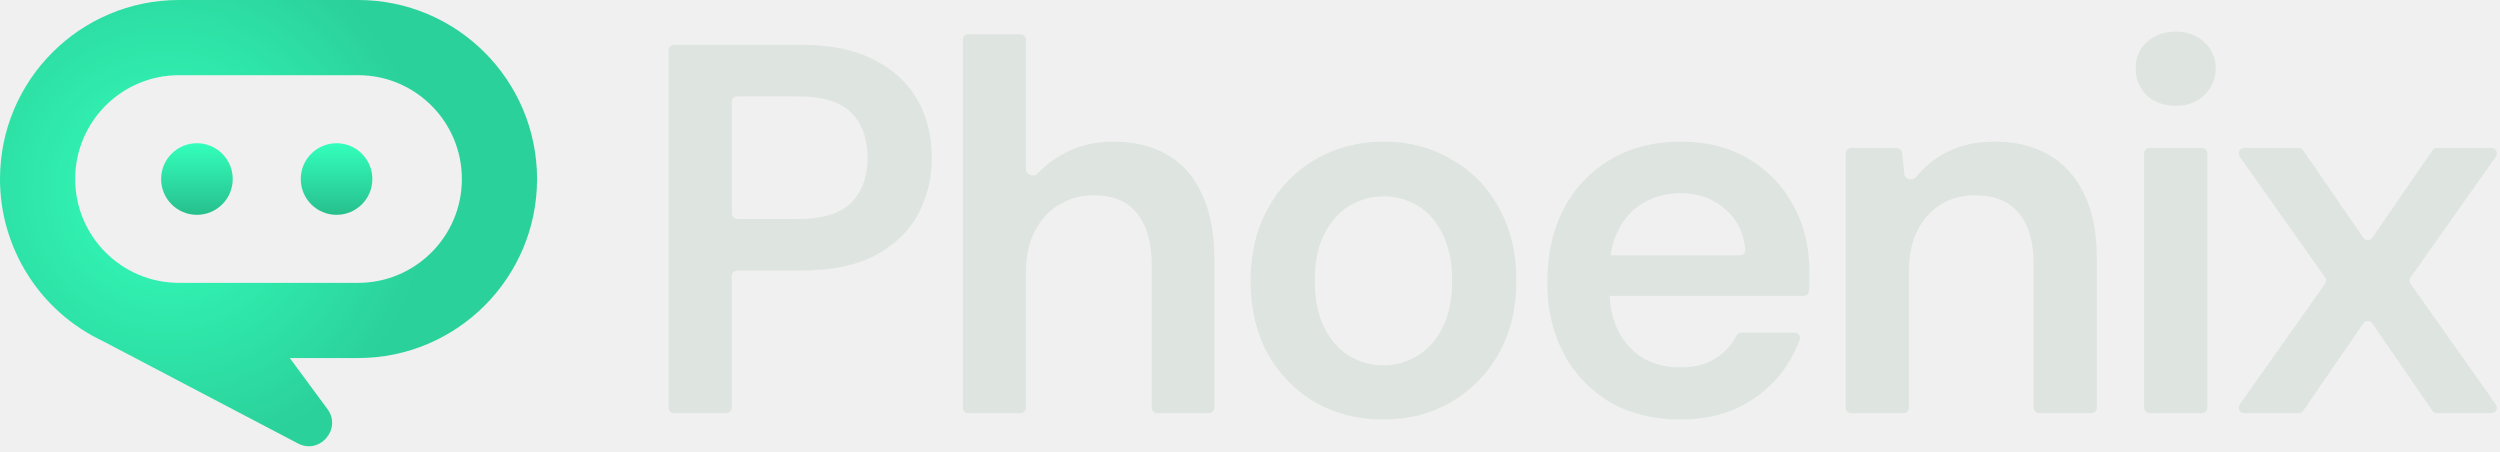
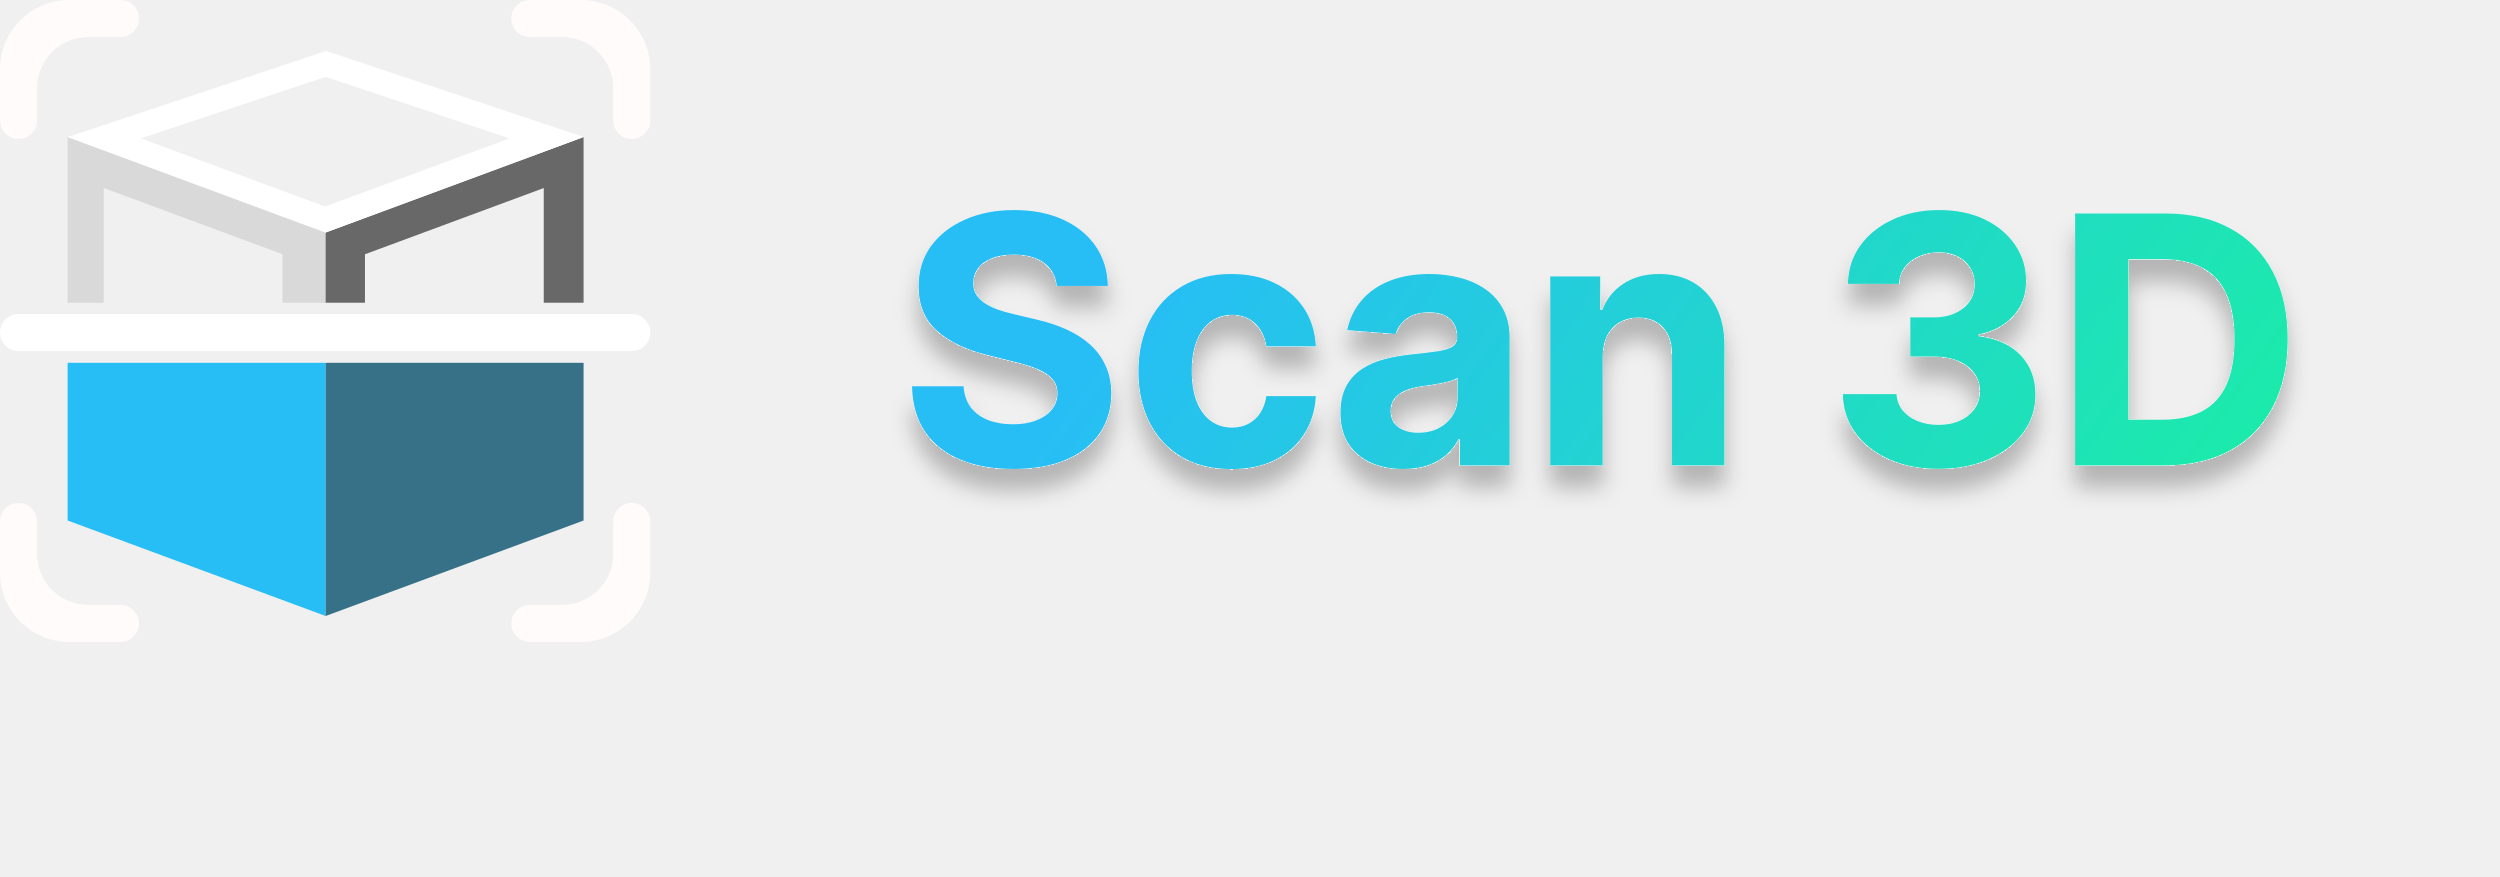
- <svg xmlns="http://www.w3.org/2000/svg" width="133" height="24" fill="none">
-   <g fill-rule="evenodd" clip-path="url(#a)" clip-rule="evenodd">
-     <path fill="url(#b)" d="M0 9.524A9.524 9.524 0 0 1 9.524 0h9.524a9.524 9.524 0 0 1 9.523 9.524 9.524 9.524 0 0 1-9.523 9.524h-3.63l2.001 2.712c.78 1.057-.407 2.442-1.571 1.831L5.467 18.143A9.53 9.53 0 0 1 0 9.523m4 0A5.524 5.524 0 0 1 9.524 4h9.524a5.524 5.524 0 0 1 0 11.048H9.524A5.524 5.524 0 0 1 4 9.524" />
-     <path fill="url(#c)" d="M17.905 11.429a1.905 1.905 0 1 0 0-3.81 1.905 1.905 0 0 0 0 3.81m-7.429 0a1.905 1.905 0 1 0 0-3.81 1.905 1.905 0 0 0 0 3.81" />
+ <svg xmlns="http://www.w3.org/2000/svg" width="462" height="162" viewBox="0 0 462 162" fill="none">
+   <path d="M22.254 0C24.145 0 25.678 1.533 25.678 3.424C25.678 5.315 24.145 6.848 22.254 6.848H16.263C11.063 6.848 6.848 11.063 6.848 16.263V22.254C6.848 24.145 5.315 25.678 3.424 25.678C1.533 25.678 0 24.145 0 22.254V12.839C0 5.748 5.748 0 12.839 0H22.254Z" fill="#FFFBFB" />
+   <path d="M120.171 22.254C120.171 24.145 118.638 25.678 116.747 25.678C114.857 25.678 113.324 24.145 113.324 22.254V16.263C113.324 11.063 109.108 6.848 103.909 6.848L97.917 6.848C96.026 6.848 94.493 5.315 94.493 3.424C94.493 1.533 96.026 0 97.917 0L107.332 0C114.423 0 120.171 5.748 120.171 12.839V22.254Z" fill="#FFFBFB" />
+   <path d="M97.917 118.631C96.026 118.631 94.493 117.098 94.493 115.207C94.493 113.316 96.026 111.783 97.917 111.783H103.909C109.108 111.783 113.324 107.568 113.324 102.368V96.377C113.324 94.486 114.857 92.953 116.747 92.953C118.638 92.953 120.171 94.486 120.171 96.377V105.792C120.171 112.882 114.423 118.631 107.332 118.631H97.917Z" fill="#FFFBFB" />
+   <path d="M0 96.377C0 94.486 1.533 92.953 3.424 92.953C5.315 92.953 6.848 94.486 6.848 96.377L6.848 102.368C6.848 107.568 11.063 111.783 16.263 111.783H22.254C24.145 111.783 25.678 113.316 25.678 115.207C25.678 117.098 24.145 118.631 22.254 118.631H12.839C5.748 118.631 0 112.882 0 105.792L0 96.377Z" fill="#FFFBFB" />
+   <path d="M12.496 67.041H60.171V113.837L12.496 96.189V67.041Z" fill="#27BEF5" />
+   <path d="M107.846 67.041H60.171V113.837L107.846 96.189V67.041Z" fill="#367187" />
+   <path d="M60.171 42.974V55.944H52.211V46.986L19.172 34.751V55.944H12.496V25.326L60.171 42.974Z" fill="#D9D9D9" />
+   <path d="M107.846 55.944H100.485V34.751L67.447 46.986V55.944H60.171V42.974L107.846 25.326V55.944Z" fill="#686868" />
+   <path d="M107.846 25.326L60.171 42.975L12.496 25.326L60.294 9.415L107.846 25.326ZM26.02 25.57L60.085 38.174L94.152 25.57L60.173 14.208L26.02 25.57Z" fill="white" />
+   <rect y="58.031" width="120.171" height="6.847" rx="3.424" fill="white" />
+   <g filter="url(#filter0_d_1_136)">
+     <path d="M195.295 52.841C195.114 51.008 194.333 49.583 192.955 48.568C191.576 47.553 189.705 47.045 187.341 47.045C185.735 47.045 184.379 47.273 183.273 47.727C182.167 48.167 181.318 48.78 180.727 49.568C180.152 50.356 179.864 51.25 179.864 52.25C179.833 53.083 180.008 53.811 180.386 54.432C180.78 55.053 181.318 55.591 182 56.045C182.682 56.485 183.47 56.871 184.364 57.205C185.258 57.523 186.212 57.795 187.227 58.023L191.409 59.023C193.439 59.477 195.303 60.083 197 60.841C198.697 61.599 200.167 62.53 201.409 63.636C202.652 64.742 203.614 66.046 204.295 67.546C204.992 69.046 205.348 70.765 205.364 72.704C205.348 75.553 204.621 78.023 203.182 80.114C201.758 82.189 199.697 83.803 197 84.954C194.318 86.091 191.083 86.659 187.295 86.659C183.538 86.659 180.265 86.083 177.477 84.932C174.705 83.78 172.538 82.076 170.977 79.818C169.432 77.546 168.621 74.735 168.545 71.386H178.068C178.174 72.947 178.621 74.25 179.409 75.296C180.212 76.326 181.28 77.106 182.614 77.636C183.962 78.151 185.485 78.409 187.182 78.409C188.848 78.409 190.295 78.167 191.523 77.682C192.765 77.197 193.727 76.523 194.409 75.659C195.091 74.796 195.432 73.803 195.432 72.682C195.432 71.636 195.121 70.758 194.5 70.046C193.894 69.333 193 68.727 191.818 68.227C190.652 67.727 189.22 67.273 187.523 66.864L182.455 65.591C178.53 64.636 175.432 63.144 173.159 61.114C170.886 59.083 169.758 56.349 169.773 52.909C169.758 50.091 170.508 47.629 172.023 45.523C173.553 43.417 175.652 41.773 178.318 40.591C180.985 39.409 184.015 38.818 187.409 38.818C190.864 38.818 193.879 39.409 196.455 40.591C199.045 41.773 201.061 43.417 202.5 45.523C203.939 47.629 204.682 50.068 204.727 52.841H195.295ZM227.574 86.682C223.998 86.682 220.922 85.924 218.347 84.409C215.786 82.879 213.816 80.758 212.438 78.046C211.074 75.333 210.392 72.212 210.392 68.682C210.392 65.106 211.081 61.97 212.46 59.273C213.854 56.561 215.831 54.447 218.392 52.932C220.953 51.401 223.998 50.636 227.528 50.636C230.574 50.636 233.241 51.189 235.528 52.295C237.816 53.401 239.627 54.955 240.96 56.955C242.294 58.955 243.028 61.303 243.165 64H234.028C233.771 62.258 233.089 60.856 231.983 59.795C230.892 58.72 229.46 58.182 227.688 58.182C226.188 58.182 224.877 58.591 223.756 59.409C222.65 60.212 221.786 61.386 221.165 62.932C220.544 64.477 220.233 66.349 220.233 68.546C220.233 70.773 220.536 72.667 221.142 74.227C221.763 75.788 222.634 76.977 223.756 77.796C224.877 78.614 226.188 79.023 227.688 79.023C228.794 79.023 229.786 78.796 230.665 78.341C231.559 77.886 232.294 77.227 232.869 76.364C233.46 75.485 233.847 74.432 234.028 73.204H243.165C243.013 75.871 242.286 78.22 240.983 80.25C239.695 82.265 237.915 83.841 235.642 84.977C233.369 86.114 230.68 86.682 227.574 86.682ZM259.318 86.659C257.091 86.659 255.106 86.273 253.364 85.5C251.621 84.712 250.242 83.553 249.227 82.023C248.227 80.477 247.727 78.553 247.727 76.25C247.727 74.311 248.083 72.682 248.795 71.364C249.508 70.046 250.477 68.985 251.705 68.182C252.932 67.379 254.326 66.773 255.886 66.364C257.462 65.954 259.114 65.667 260.841 65.5C262.871 65.288 264.508 65.091 265.75 64.909C266.992 64.712 267.894 64.424 268.455 64.046C269.015 63.667 269.295 63.106 269.295 62.364V62.227C269.295 60.788 268.841 59.674 267.932 58.886C267.038 58.099 265.765 57.705 264.114 57.705C262.371 57.705 260.985 58.091 259.955 58.864C258.924 59.621 258.242 60.576 257.909 61.727L248.955 61C249.409 58.879 250.303 57.045 251.636 55.5C252.97 53.939 254.689 52.742 256.795 51.909C258.917 51.061 261.371 50.636 264.159 50.636C266.098 50.636 267.955 50.864 269.727 51.318C271.515 51.773 273.098 52.477 274.477 53.432C275.871 54.386 276.97 55.614 277.773 57.114C278.576 58.599 278.977 60.379 278.977 62.455V86H269.795V81.159H269.523C268.962 82.25 268.212 83.212 267.273 84.046C266.333 84.864 265.205 85.508 263.886 85.977C262.568 86.432 261.045 86.659 259.318 86.659ZM262.091 79.977C263.515 79.977 264.773 79.697 265.864 79.136C266.955 78.561 267.811 77.788 268.432 76.818C269.053 75.849 269.364 74.75 269.364 73.523V69.818C269.061 70.015 268.644 70.197 268.114 70.364C267.598 70.515 267.015 70.659 266.364 70.796C265.712 70.917 265.061 71.03 264.409 71.136C263.758 71.227 263.167 71.311 262.636 71.386C261.5 71.553 260.508 71.818 259.659 72.182C258.811 72.546 258.152 73.038 257.682 73.659C257.212 74.265 256.977 75.023 256.977 75.932C256.977 77.25 257.455 78.258 258.409 78.954C259.379 79.636 260.606 79.977 262.091 79.977ZM296.17 65.818V86H286.489V51.091H295.716V57.25H296.125C296.898 55.22 298.193 53.614 300.011 52.432C301.83 51.235 304.034 50.636 306.625 50.636C309.049 50.636 311.163 51.167 312.966 52.227C314.769 53.288 316.17 54.803 317.17 56.773C318.17 58.727 318.67 61.061 318.67 63.773V86H308.989V65.5C309.004 63.364 308.458 61.697 307.352 60.5C306.246 59.288 304.723 58.682 302.784 58.682C301.481 58.682 300.33 58.962 299.33 59.523C298.345 60.083 297.572 60.901 297.011 61.977C296.466 63.038 296.186 64.318 296.17 65.818ZM358.227 86.636C354.833 86.636 351.811 86.053 349.159 84.886C346.523 83.704 344.439 82.083 342.909 80.023C341.394 77.947 340.614 75.553 340.568 72.841H350.477C350.538 73.977 350.909 74.977 351.591 75.841C352.288 76.689 353.212 77.349 354.364 77.818C355.515 78.288 356.811 78.523 358.25 78.523C359.75 78.523 361.076 78.258 362.227 77.727C363.379 77.197 364.28 76.462 364.932 75.523C365.583 74.583 365.909 73.5 365.909 72.273C365.909 71.03 365.561 69.932 364.864 68.977C364.182 68.008 363.197 67.25 361.909 66.704C360.636 66.159 359.121 65.886 357.364 65.886H353.023V58.659H357.364C358.848 58.659 360.159 58.401 361.295 57.886C362.447 57.371 363.341 56.659 363.977 55.75C364.614 54.826 364.932 53.75 364.932 52.523C364.932 51.356 364.652 50.333 364.091 49.455C363.545 48.561 362.773 47.864 361.773 47.364C360.788 46.864 359.636 46.614 358.318 46.614C356.985 46.614 355.765 46.856 354.659 47.341C353.553 47.811 352.667 48.485 352 49.364C351.333 50.242 350.977 51.273 350.932 52.455H341.5C341.545 49.773 342.311 47.409 343.795 45.364C345.28 43.318 347.28 41.72 349.795 40.568C352.326 39.401 355.182 38.818 358.364 38.818C361.576 38.818 364.386 39.401 366.795 40.568C369.205 41.735 371.076 43.311 372.409 45.295C373.758 47.265 374.424 49.477 374.409 51.932C374.424 54.538 373.614 56.712 371.977 58.455C370.356 60.197 368.242 61.303 365.636 61.773V62.136C369.061 62.576 371.667 63.765 373.455 65.704C375.258 67.629 376.152 70.038 376.136 72.932C376.152 75.583 375.386 77.939 373.841 80C372.311 82.061 370.197 83.682 367.5 84.864C364.803 86.046 361.712 86.636 358.227 86.636ZM399.983 86H383.483V39.455H400.119C404.801 39.455 408.831 40.386 412.21 42.25C415.589 44.099 418.188 46.758 420.006 50.227C421.839 53.697 422.756 57.849 422.756 62.682C422.756 67.53 421.839 71.697 420.006 75.182C418.188 78.667 415.574 81.341 412.165 83.204C408.771 85.068 404.71 86 399.983 86ZM393.324 77.568H399.574C402.483 77.568 404.93 77.053 406.915 76.023C408.915 74.977 410.415 73.364 411.415 71.182C412.43 68.985 412.938 66.151 412.938 62.682C412.938 59.242 412.43 56.432 411.415 54.25C410.415 52.068 408.922 50.462 406.938 49.432C404.953 48.401 402.506 47.886 399.597 47.886H393.324V77.568Z" fill="url(#paint0_linear_1_136)" />
  </g>
-   <path fill="#DEE4E0" d="M35.863 21.982a.29.29 0 0 1-.292-.292V2.674c0-.161.131-.292.292-.292h6.764q2.352 0 3.892.812 1.54.784 2.296 2.128t.756 3.08a6.3 6.3 0 0 1-.728 2.996q-.727 1.344-2.268 2.184-1.539.812-3.948.812h-3.404a.29.29 0 0 0-.292.292v7.004c0 .161-.13.292-.291.292zm3.068-10.624c0 .161.131.292.292.292h3.208q1.989 0 2.856-.868.869-.895.868-2.38 0-1.54-.868-2.408-.867-.868-2.856-.868h-3.208a.29.29 0 0 0-.292.292zM51.51 21.982a.29.29 0 0 1-.291-.292V2.114c0-.161.13-.292.291-.292h2.777c.161 0 .291.13.291.292v6.901c0 .295.425.428.627.212a5.2 5.2 0 0 1 1.278-.993q1.204-.7 2.716-.7 1.736 0 2.94.728 1.203.7 1.82 2.1.644 1.373.644 3.444v7.884c0 .161-.131.292-.292.292h-2.749a.29.29 0 0 1-.291-.292v-7.576q0-1.82-.785-2.772-.755-.952-2.323-.952-1.009 0-1.82.504-.812.476-1.289 1.4-.476.896-.476 2.212v7.184c0 .161-.13.292-.291.292zM73.585 22.318q-2.016 0-3.64-.924a6.9 6.9 0 0 1-2.52-2.604q-.896-1.68-.896-3.836 0-2.212.924-3.864.924-1.68 2.52-2.604 1.624-.952 3.64-.952t3.612.952a6.44 6.44 0 0 1 2.52 2.576q.924 1.652.924 3.864 0 2.213-.924 3.864a6.83 6.83 0 0 1-2.548 2.604q-1.596.924-3.612.924m0-2.884a3.4 3.4 0 0 0 1.82-.504q.84-.504 1.344-1.512t.504-2.492-.504-2.464q-.476-1.008-1.316-1.512a3.4 3.4 0 0 0-1.82-.504q-.98 0-1.82.504t-1.344 1.512q-.504.98-.504 2.464t.504 2.492 1.316 1.512q.84.504 1.82.504M89.4 22.318q-2.1 0-3.697-.896a6.5 6.5 0 0 1-2.492-2.576q-.895-1.651-.895-3.808 0-2.24.867-3.92a6.64 6.64 0 0 1 2.492-2.632q1.625-.952 3.752-.952 2.073 0 3.612.924a6.36 6.36 0 0 1 2.38 2.492q.84 1.54.84 3.472v.616q0 .22-.023.452a.28.28 0 0 1-.283.248H85.015a.29.29 0 0 1-.291-.292v-1.572c0-.161.13-.292.291-.292h7.554a.28.28 0 0 0 .282-.302q-.134-1.324-1.016-2.106-.98-.896-2.435-.896-1.037 0-1.904.476-.869.476-1.372 1.428-.505.924-.504 2.352v.812q0 1.315.475 2.268.505.952 1.344 1.456a3.95 3.95 0 0 0 1.933.476q1.175 0 1.931-.504.702-.45 1.067-1.17a.31.31 0 0 1 .273-.174h2.833a.28.28 0 0 1 .269.372 6.6 6.6 0 0 1-1.166 2.008 6.56 6.56 0 0 1-2.211 1.652q-1.317.588-2.968.588M98.487 21.982a.29.29 0 0 1-.292-.292V8.162c0-.161.13-.292.292-.292h2.414c.149 0 .274.112.29.26l.122 1.135c.03.287.446.377.626.151a5 5 0 0 1 1.324-1.154q1.204-.728 2.856-.728 1.708 0 2.912.728 1.204.7 1.848 2.072.672 1.372.672 3.416v7.94c0 .161-.13.292-.292.292h-2.776a.29.29 0 0 1-.292-.292v-7.632q0-1.764-.784-2.716t-2.324-.952q-1.008 0-1.82.476-.784.476-1.26 1.4-.448.896-.448 2.184v7.24c0 .161-.13.292-.292.292zM114.359 21.982a.29.29 0 0 1-.292-.292V8.162c0-.161.13-.292.292-.292h2.776c.161 0 .292.13.292.292V21.69a.29.29 0 0 1-.292.292zm1.388-16.352q-.924 0-1.54-.56a1.94 1.94 0 0 1-.588-1.428q0-.868.588-1.4.616-.56 1.54-.56t1.512.56q.616.532.616 1.4a1.9 1.9 0 0 1-.616 1.428q-.588.56-1.512.56M119.39 21.982a.292.292 0 0 1-.238-.46l4.54-6.428a.29.29 0 0 0 0-.336l-4.54-6.428a.292.292 0 0 1 .238-.46h2.896a.29.29 0 0 1 .24.126l3.201 4.65a.29.29 0 0 0 .48 0l3.201-4.65a.3.3 0 0 1 .24-.126h2.896c.236 0 .375.267.238.46l-4.54 6.428a.29.29 0 0 0 0 .336l4.54 6.428a.292.292 0 0 1-.238.46h-2.896a.3.3 0 0 1-.24-.126l-3.201-4.65a.29.29 0 0 0-.48 0l-3.201 4.65a.29.29 0 0 1-.24.126z" />
  <defs>
-     <radialGradient id="b" cx="0" cy="0" r="1" gradientTransform="matrix(8.38096 11.2857 -11.17395 8.29797 8.857 10.19)" gradientUnits="userSpaceOnUse">
-       <stop stop-color="#3FB" />
-       <stop offset="1" stop-color="#2BD19A" />
-     </radialGradient>
-     <linearGradient id="c" x1="14.191" x2="14.191" y1="7.619" y2="11.429" gradientUnits="userSpaceOnUse">
-       <stop stop-color="#3FB" />
-       <stop offset="1" stop-color="#27BF8D" />
+     <filter id="filter0_d_1_136" x="164.545" y="38.818" width="262.21" height="55.864" filterUnits="userSpaceOnUse" color-interpolation-filters="sRGB">
+       <feFlood flood-opacity="0" result="BackgroundImageFix" />
+       <feColorMatrix in="SourceAlpha" type="matrix" values="0 0 0 0 0 0 0 0 0 0 0 0 0 0 0 0 0 0 127 0" result="hardAlpha" />
+       <feOffset dy="4" />
+       <feGaussianBlur stdDeviation="2" />
+       <feComposite in2="hardAlpha" operator="out" />
+       <feColorMatrix type="matrix" values="0 0 0 0 0 0 0 0 0 0 0 0 0 0 0 0 0 0 0.25 0" />
+       <feBlend mode="normal" in2="BackgroundImageFix" result="effect1_dropShadow_1_136" />
+       <feBlend mode="normal" in="SourceGraphic" in2="effect1_dropShadow_1_136" result="shape" />
+     </filter>
+     <linearGradient id="paint0_linear_1_136" x1="237.5" y1="17.5" x2="451.5" y2="172" gradientUnits="userSpaceOnUse">
+       <stop stop-color="#27BEF5" />
+       <stop offset="1" stop-color="#17FE8A" />
    </linearGradient>
-     <clipPath id="a">
-       <path fill="#fff" d="M0 0h28.571v24H0z" />
-     </clipPath>
  </defs>
</svg>
